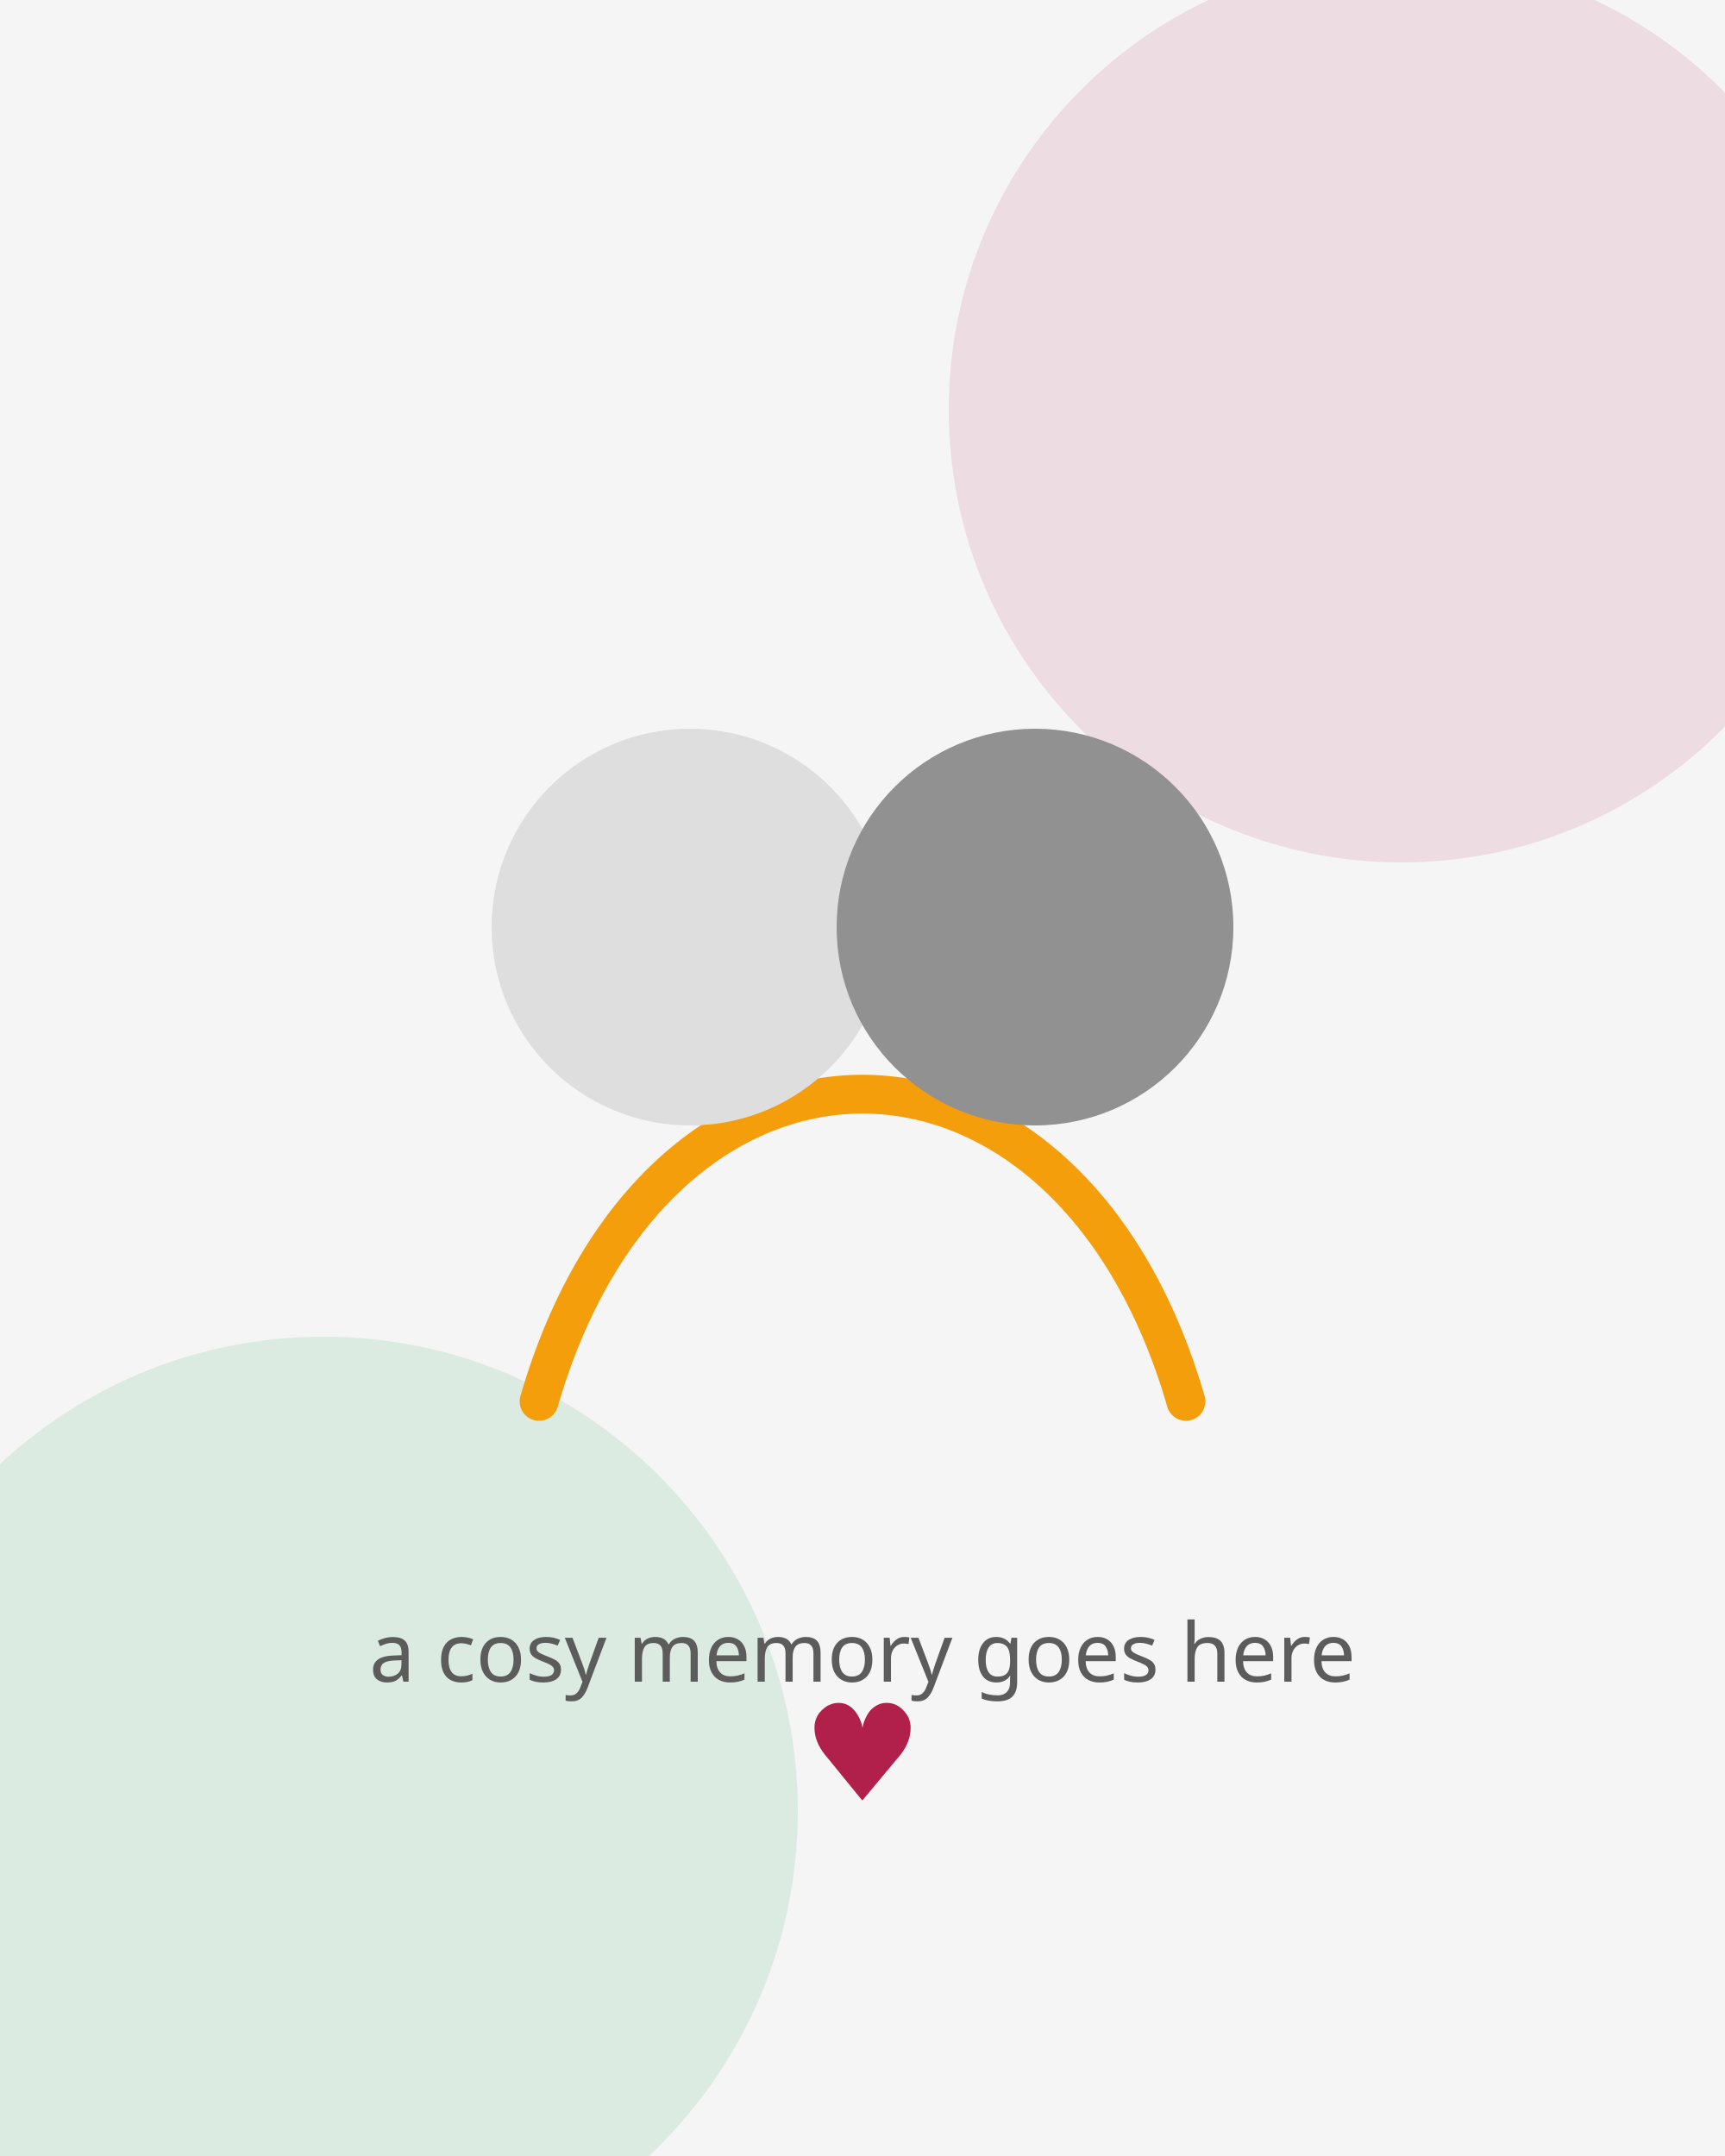
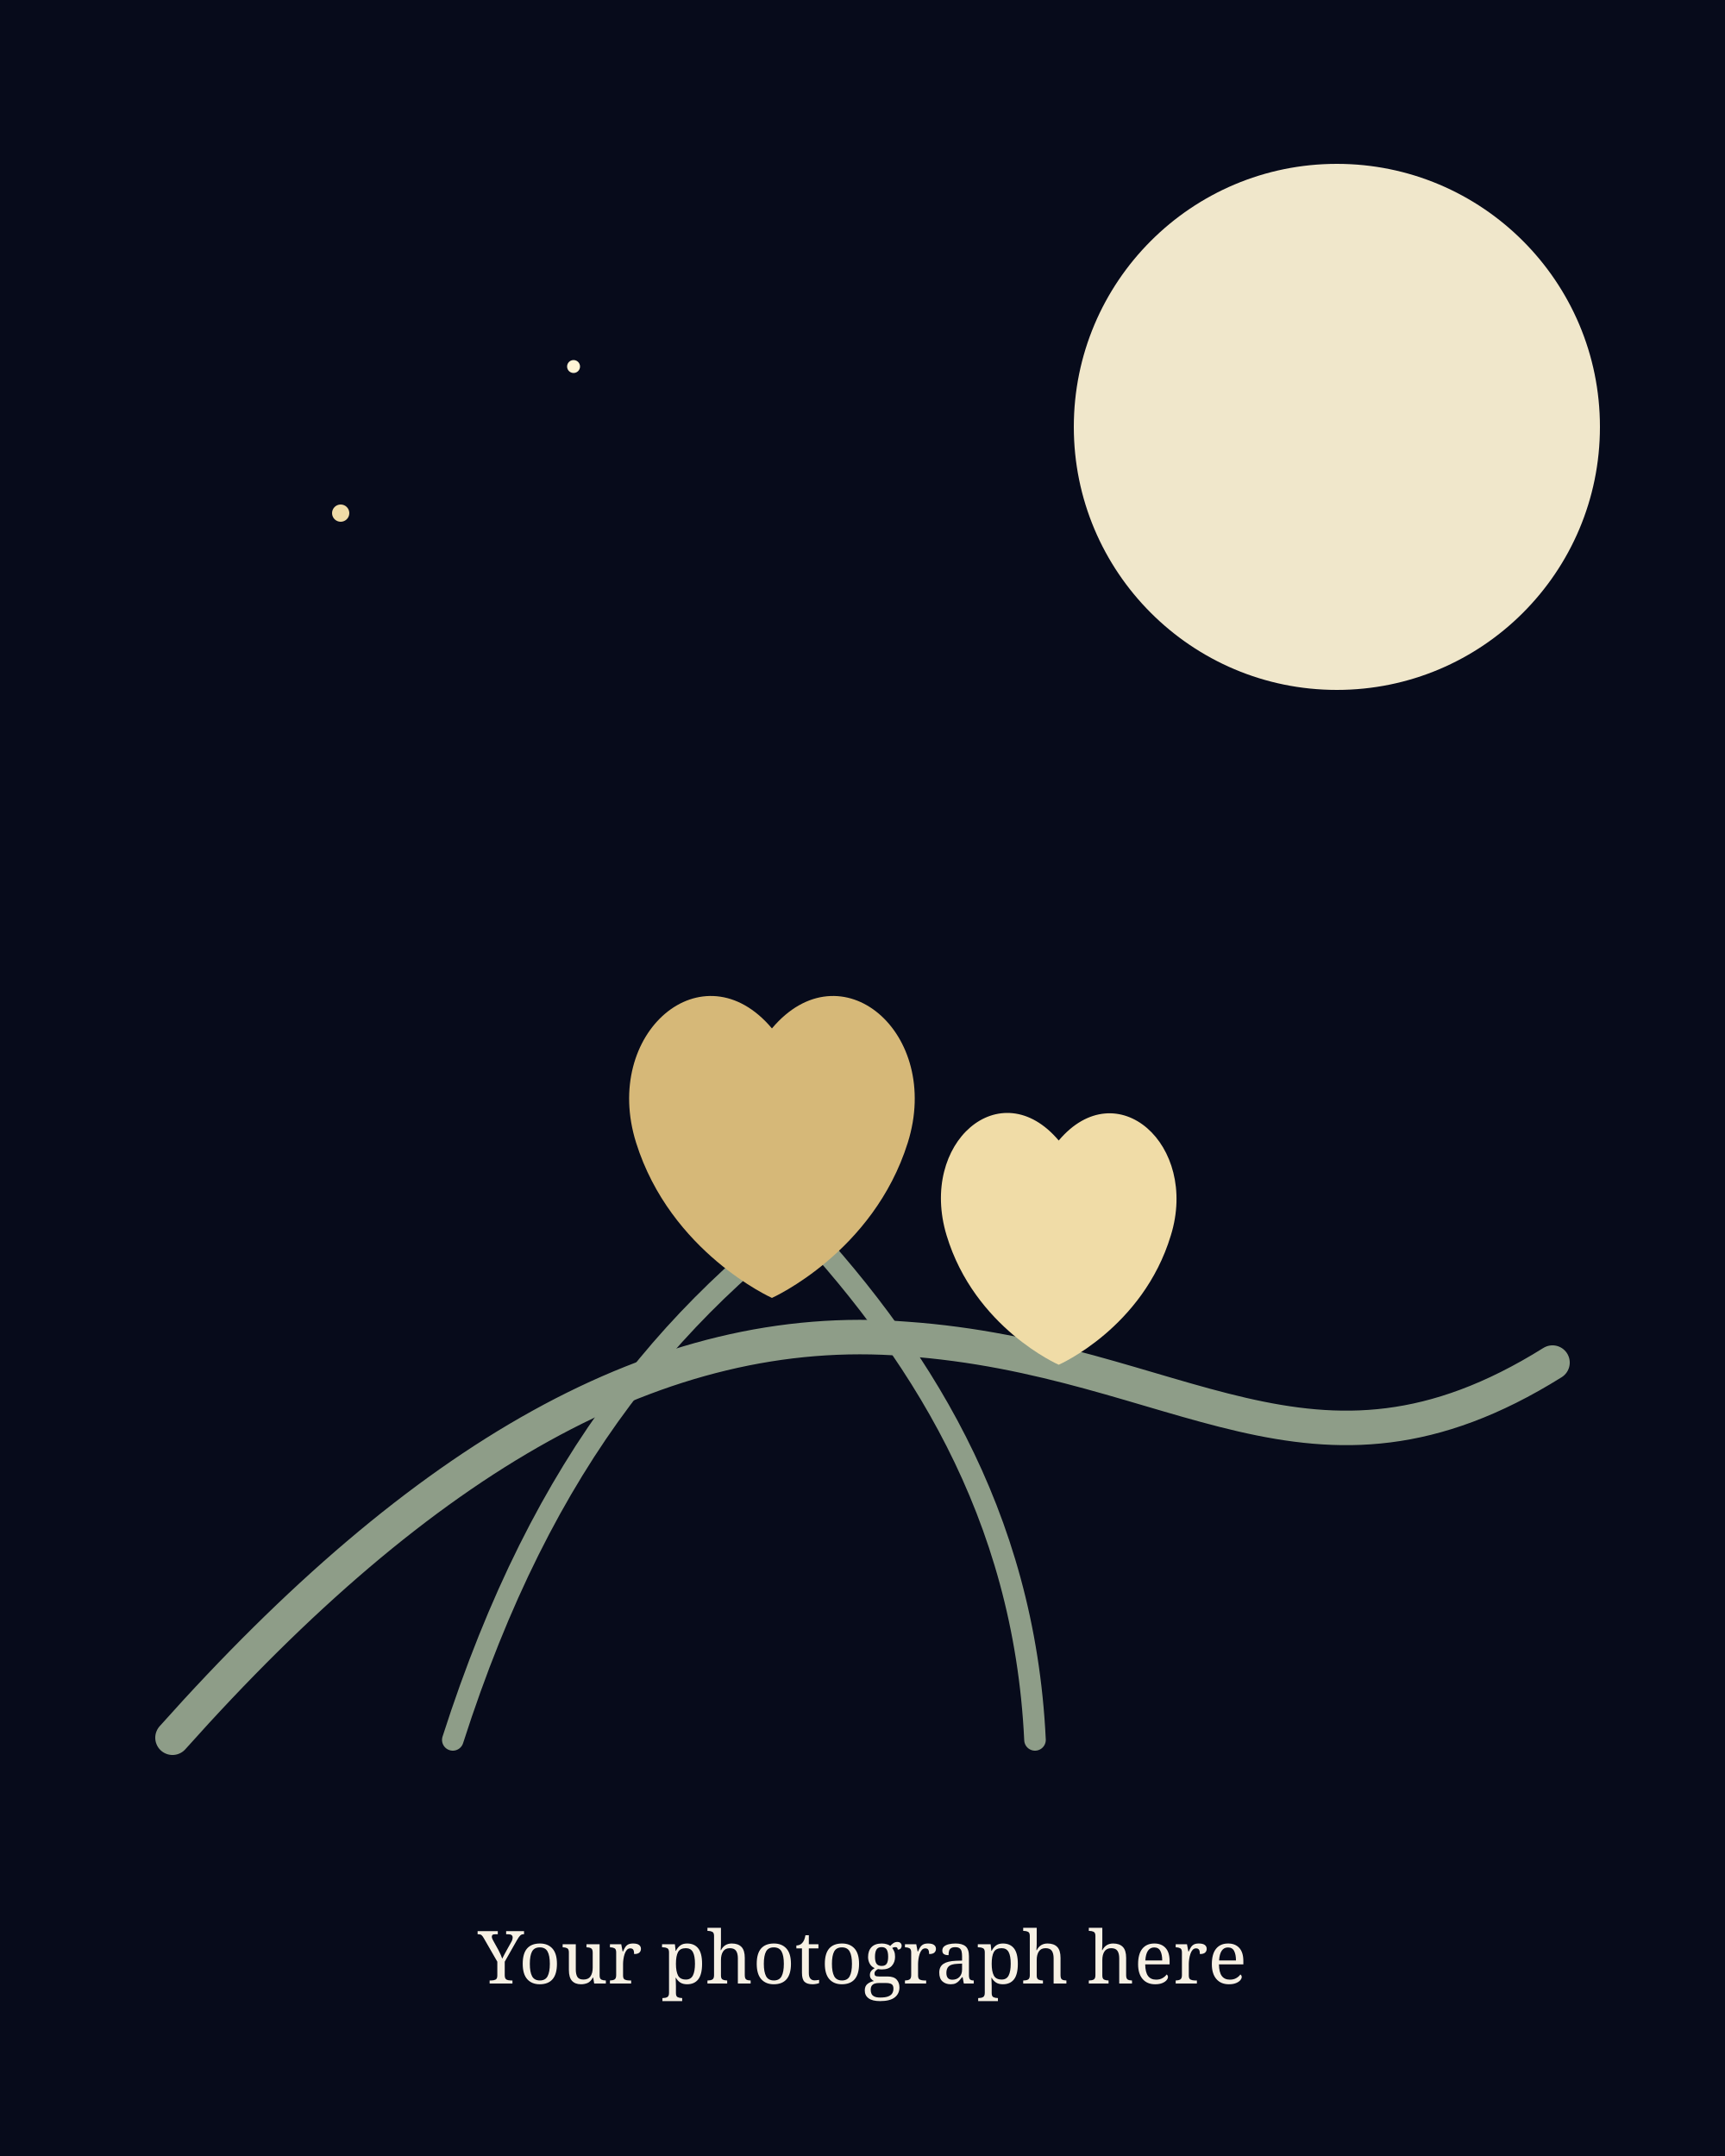
<svg xmlns="http://www.w3.org/2000/svg" viewBox="0 0 800 1000">
-   <rect width="800" height="1000" fill="#f5f5f5" />
-   <circle cx="650" cy="190" r="210" fill="#b11f4b" opacity=".12" />
-   <circle cx="150" cy="840" r="220" fill="#16a34a" opacity=".12" />
-   <path d="M250 650c55-190 245-190 300 0" fill="none" stroke="#f59e0b" stroke-width="18" stroke-linecap="round" />
-   <circle cx="320" cy="430" r="92" fill="#dedede" />
-   <circle cx="480" cy="430" r="92" fill="#919191" />
-   <text x="400" y="780" text-anchor="middle" font-family="Segoe UI, sans-serif" font-size="38" fill="#5c5c5c">a cosy memory goes here</text>
-   <text x="400" y="835" text-anchor="middle" font-family="Segoe UI, sans-serif" font-size="62" fill="#b11f4b">♥</text>
+   <rect width="800" height="1000" fill="#070b1b" />
+   <circle cx="620" cy="198" r="122" fill="#fff4d6" opacity=".94" />
+   <path d="M80 806c116-130 226-194 340-185 128 9 188 81 300 11" fill="none" stroke="#8e9d88" stroke-width="16" stroke-linecap="round" />
+   <path d="M210 807c42-131 104-204 188-261M480 807c-5-105-54-182-115-246" fill="none" stroke="#8e9d88" stroke-width="10" stroke-linecap="round" />
+   <path d="M295 530c-16-51 31-91 63-53 32-38 79 2 63 53-16 51-63 72-63 72s-47-21-63-72Z" fill="#d6b878" />
+   <path d="M439 573c-13-43 25-76 52-44 27-32 65 2 52 44-13 43-52 60-52 60s-39-17-52-60Z" fill="#f0dca7" />
+   <circle cx="158" cy="238" r="4" fill="#f0dca7" />
+   <circle cx="266" cy="170" r="3" fill="#fff4d6" />
+   <text x="400" y="920" text-anchor="middle" font-family="Georgia, serif" font-size="34" fill="#f7f1e4">Your photograph here</text>
</svg>
